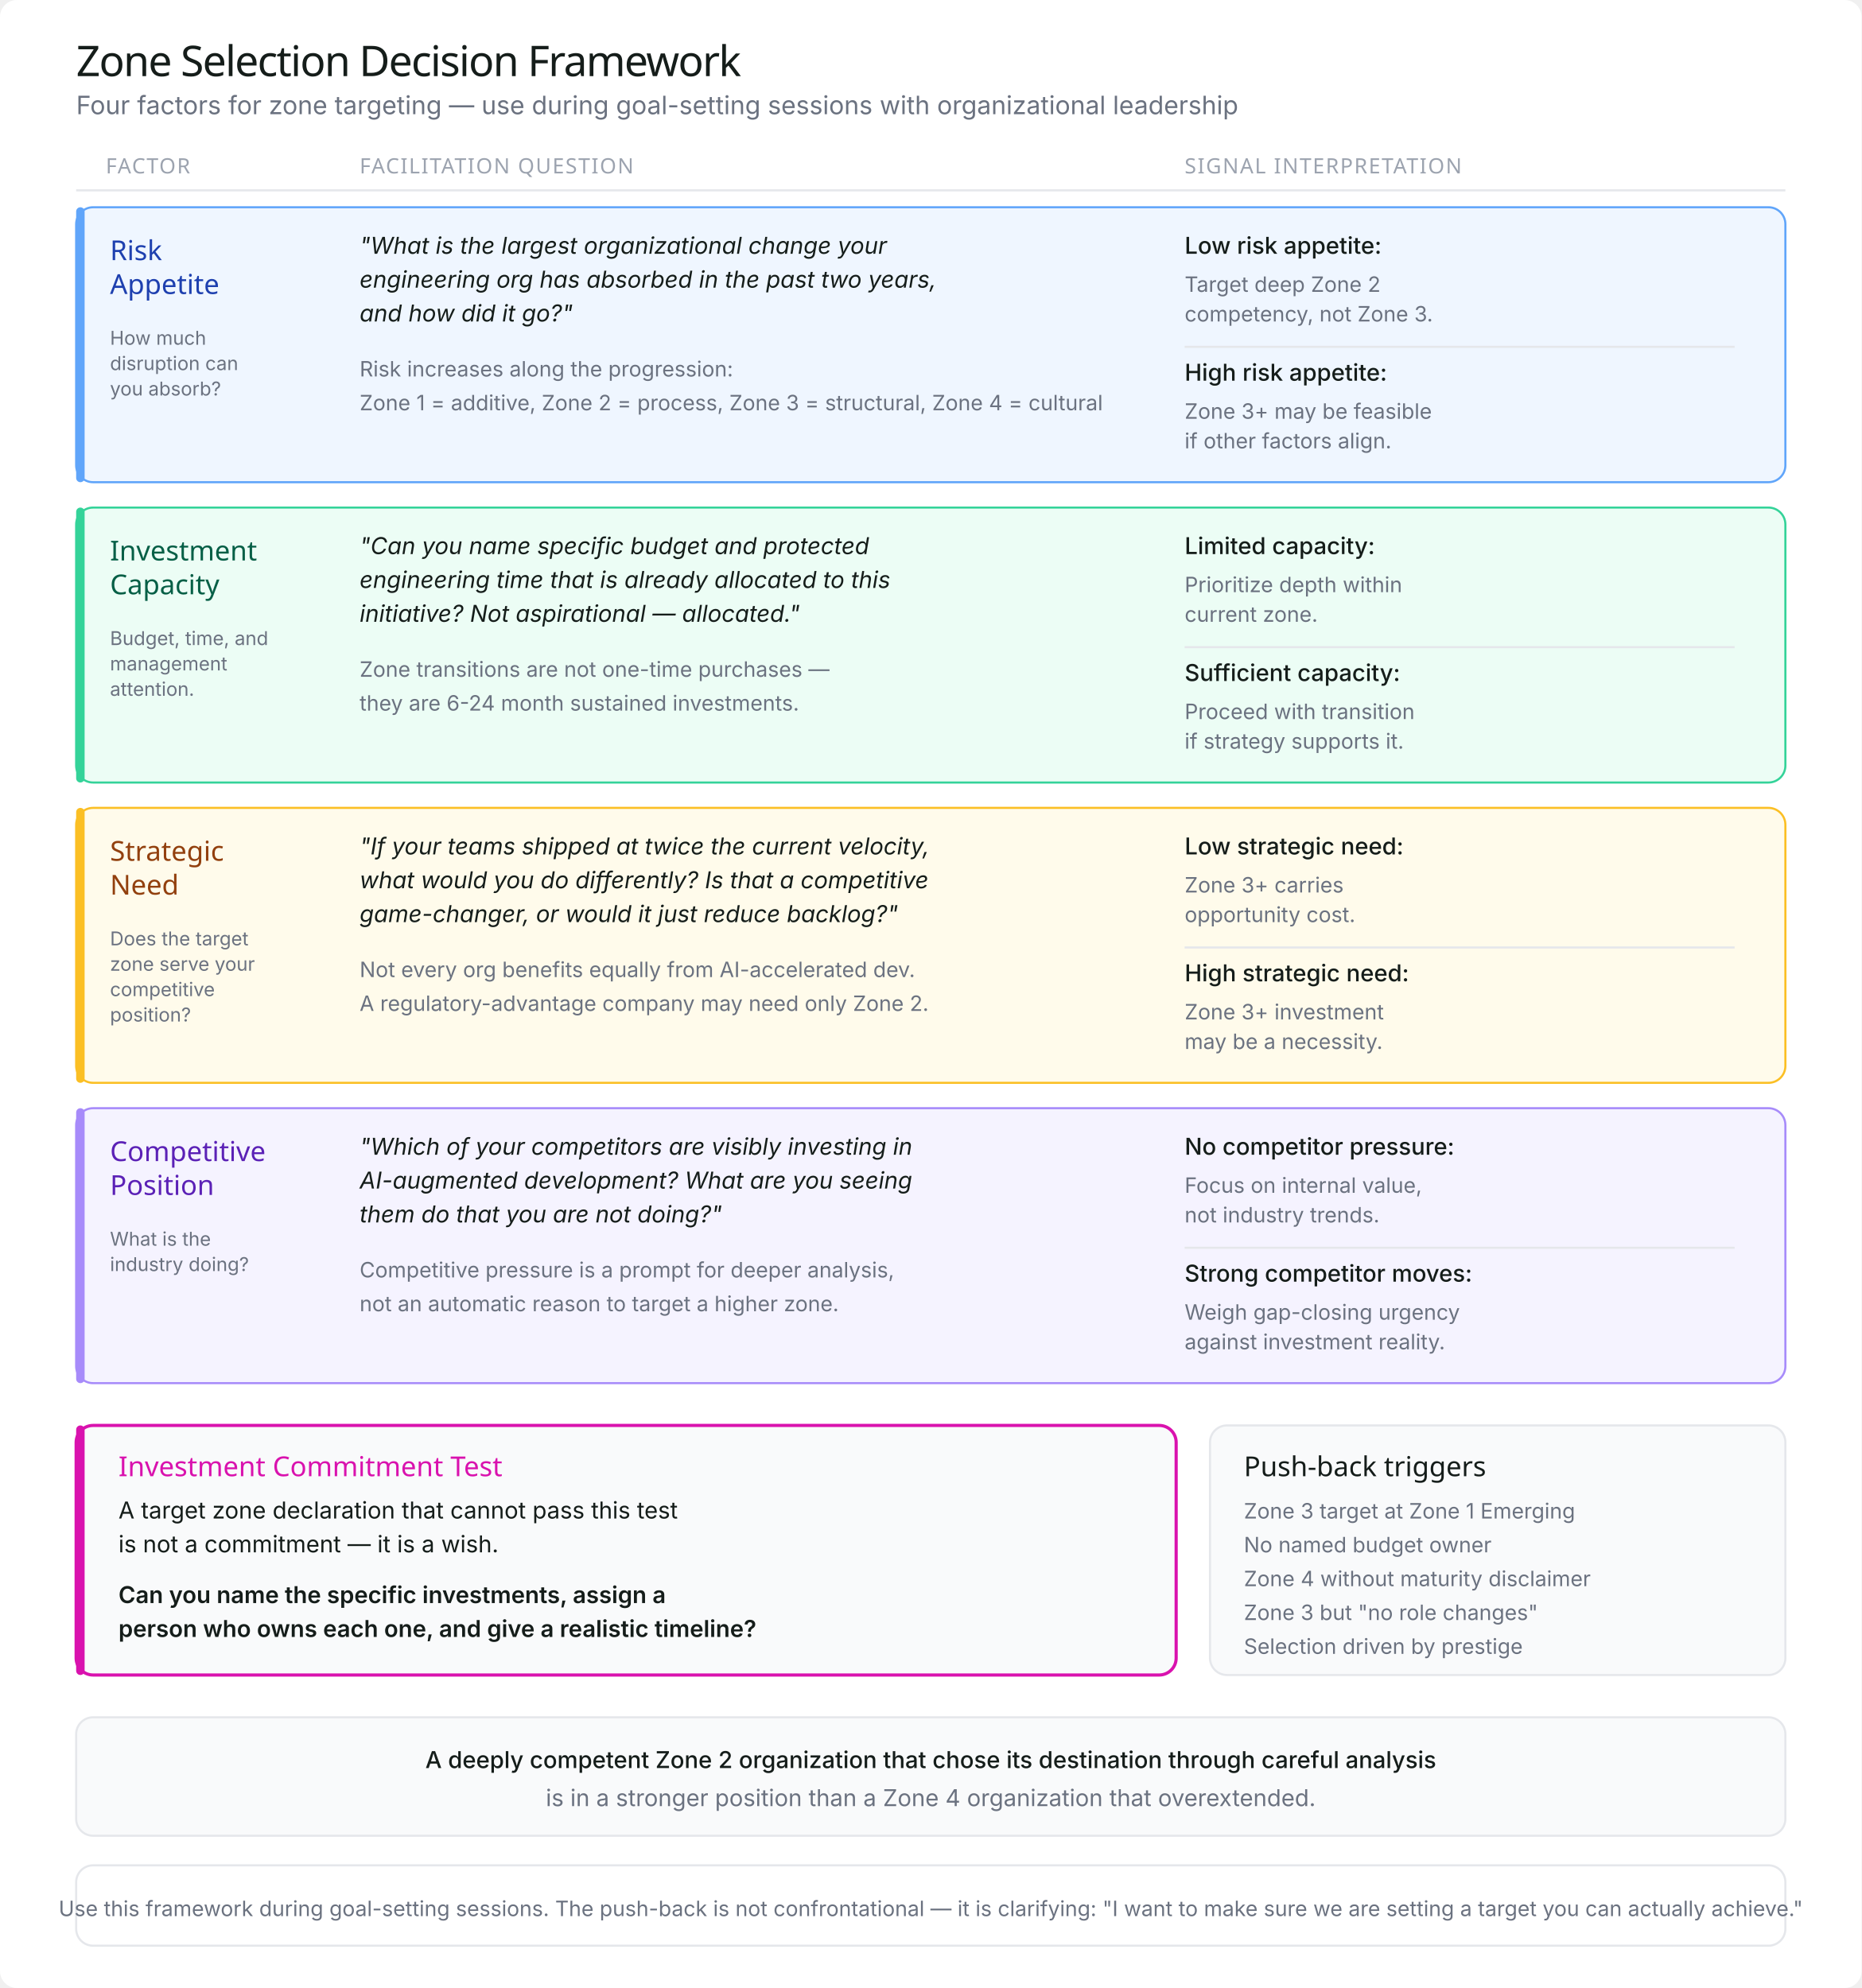
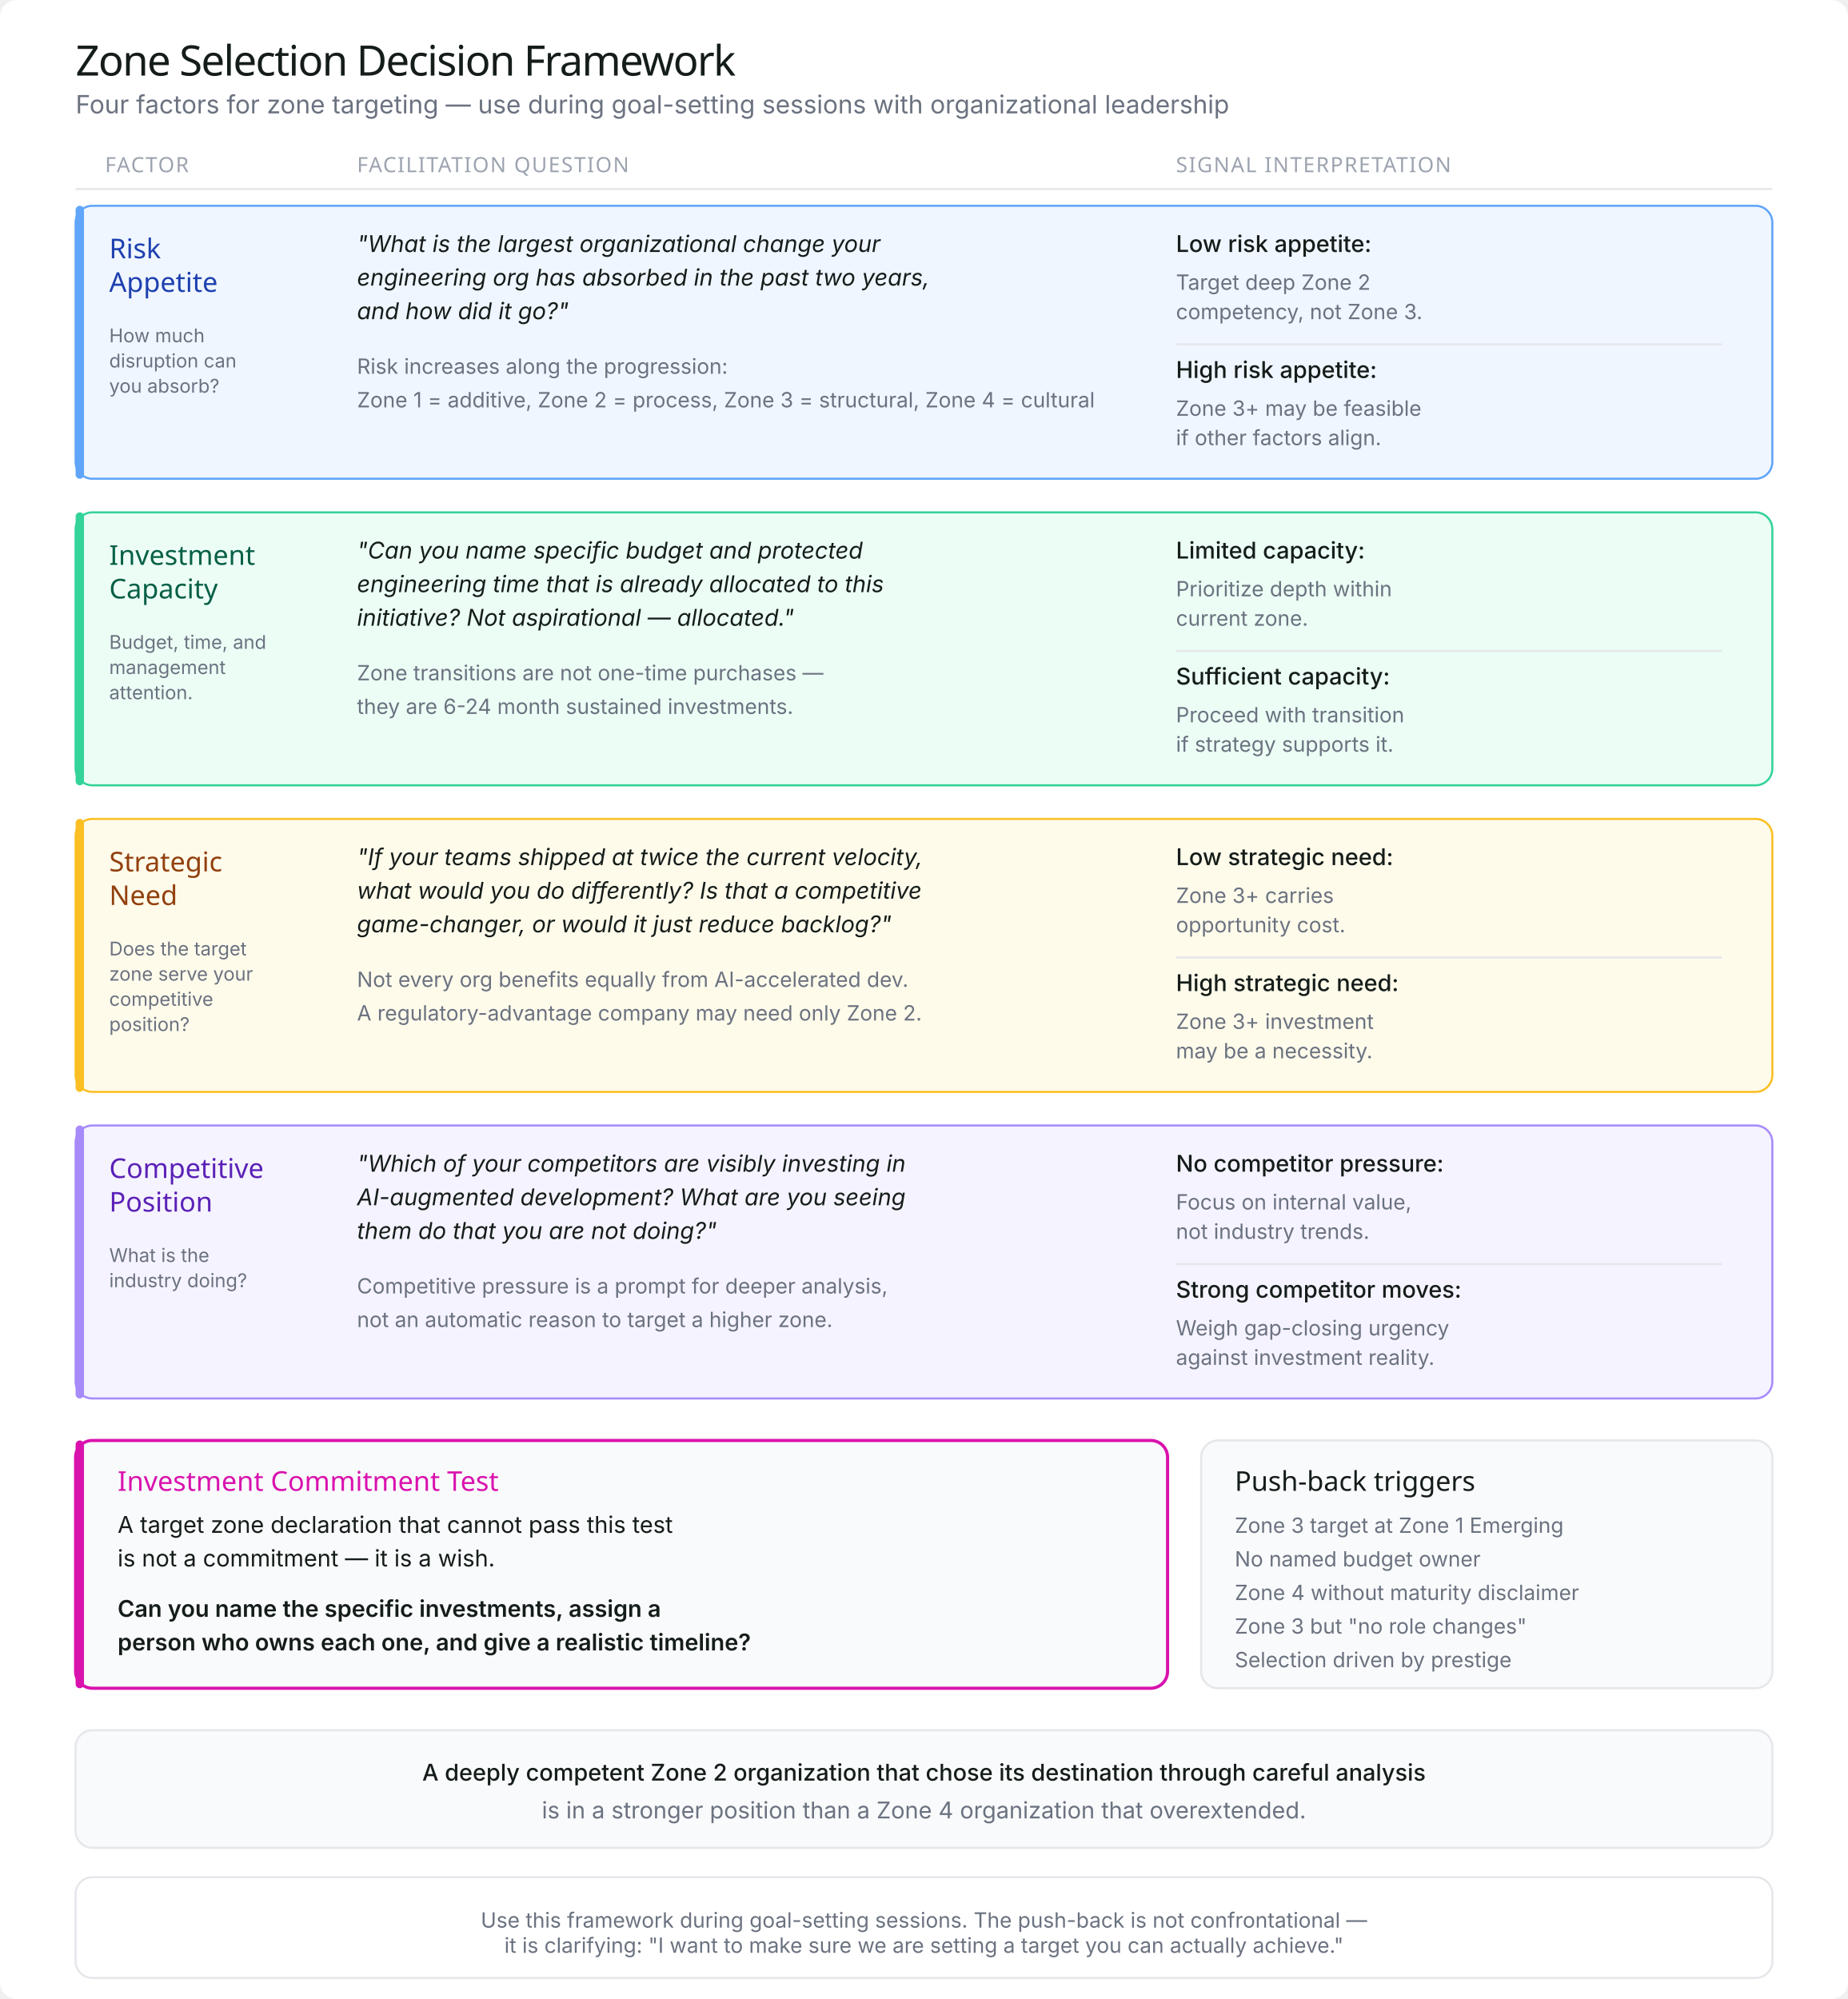
- <svg xmlns="http://www.w3.org/2000/svg" viewBox="0 0 880 940" font-family="'Inter', sans-serif">
+ <svg xmlns="http://www.w3.org/2000/svg" viewBox="0 0 880 952" font-family="'Inter', sans-serif">
  <defs>
    <marker id="arrow" markerWidth="8" markerHeight="6" refX="8" refY="3" orient="auto">
      <polygon points="0 0, 8 3, 0 6" fill="#6B7280" />
    </marker>
  </defs>
-   <rect width="880" height="940" fill="#fff" rx="8" />
+   <rect width="880" height="952" fill="#fff" rx="8" />
  <text x="36" y="36" font-family="'DM Sans', sans-serif" font-size="20" font-weight="400" fill="#151D1A" letter-spacing="-0.03em">Zone Selection Decision Framework</text>
  <text x="36" y="54" font-size="12" fill="#6B7280">Four factors for zone targeting — use during goal-setting sessions with organizational leadership</text>
  <text x="50" y="82" font-family="'DM Sans', sans-serif" font-size="10" font-weight="500" fill="#9CA3AF" letter-spacing="0.06em">FACTOR</text>
  <text x="170" y="82" font-family="'DM Sans', sans-serif" font-size="10" font-weight="500" fill="#9CA3AF" letter-spacing="0.06em">FACILITATION QUESTION</text>
  <text x="560" y="82" font-family="'DM Sans', sans-serif" font-size="10" font-weight="500" fill="#9CA3AF" letter-spacing="0.06em">SIGNAL INTERPRETATION</text>
  <line x1="36" y1="90" x2="844" y2="90" stroke="#E5E7EB" stroke-width="1" />
  <rect x="36" y="98" width="808" height="130" rx="8" fill="#EFF6FF" stroke="#60A5FA" stroke-width="1" />
  <rect x="36" y="98" width="4" height="130" rx="2" fill="#60A5FA" />
  <text x="52" y="123" font-family="'DM Sans', sans-serif" font-size="13" font-weight="500" fill="#1E40AF">Risk</text>
  <text x="52" y="139" font-family="'DM Sans', sans-serif" font-size="13" font-weight="500" fill="#1E40AF">Appetite</text>
  <text x="52" y="163" font-size="9" fill="#6B7280">How much</text>
  <text x="52" y="175" font-size="9" fill="#6B7280">disruption can</text>
  <text x="52" y="187" font-size="9" fill="#6B7280">you absorb?</text>
  <text x="170" y="120" font-size="11" fill="#151D1A" font-style="italic">"What is the largest organizational change your</text>
  <text x="170" y="136" font-size="11" fill="#151D1A" font-style="italic">engineering org has absorbed in the past two years,</text>
  <text x="170" y="152" font-size="11" fill="#151D1A" font-style="italic">and how did it go?"</text>
  <text x="170" y="178" font-size="10" fill="#6B7280">Risk increases along the progression:</text>
  <text x="170" y="194" font-size="10" fill="#6B7280">Zone 1 = additive, Zone 2 = process, Zone 3 = structural, Zone 4 = cultural</text>
  <text x="560" y="120" font-size="11" font-weight="500" fill="#151D1A">Low risk appetite:</text>
  <text x="560" y="138" font-size="10" fill="#6B7280">Target deep Zone 2</text>
  <text x="560" y="152" font-size="10" fill="#6B7280">competency, not Zone 3.</text>
  <line x1="560" y1="164" x2="820" y2="164" stroke="#E5E7EB" stroke-width="1" />
  <text x="560" y="180" font-size="11" font-weight="500" fill="#151D1A">High risk appetite:</text>
  <text x="560" y="198" font-size="10" fill="#6B7280">Zone 3+ may be feasible</text>
  <text x="560" y="212" font-size="10" fill="#6B7280">if other factors align.</text>
-   <rect x="36" y="240" width="808" height="130" rx="8" fill="#ECFDF5" stroke="#34D399" stroke-width="1" />
-   <rect x="36" y="240" width="4" height="130" rx="2" fill="#34D399" />
-   <text x="52" y="265" font-family="'DM Sans', sans-serif" font-size="13" font-weight="500" fill="#065F46">Investment</text>
-   <text x="52" y="281" font-family="'DM Sans', sans-serif" font-size="13" font-weight="500" fill="#065F46">Capacity</text>
-   <text x="52" y="305" font-size="9" fill="#6B7280">Budget, time, and</text>
-   <text x="52" y="317" font-size="9" fill="#6B7280">management</text>
-   <text x="52" y="329" font-size="9" fill="#6B7280">attention.</text>
-   <text x="170" y="262" font-size="11" fill="#151D1A" font-style="italic">"Can you name specific budget and protected</text>
-   <text x="170" y="278" font-size="11" fill="#151D1A" font-style="italic">engineering time that is already allocated to this</text>
-   <text x="170" y="294" font-size="11" fill="#151D1A" font-style="italic">initiative? Not aspirational — allocated."</text>
-   <text x="170" y="320" font-size="10" fill="#6B7280">Zone transitions are not one-time purchases —</text>
-   <text x="170" y="336" font-size="10" fill="#6B7280">they are 6-24 month sustained investments.</text>
-   <text x="560" y="262" font-size="11" font-weight="500" fill="#151D1A">Limited capacity:</text>
-   <text x="560" y="280" font-size="10" fill="#6B7280">Prioritize depth within</text>
-   <text x="560" y="294" font-size="10" fill="#6B7280">current zone.</text>
-   <line x1="560" y1="306" x2="820" y2="306" stroke="#E5E7EB" stroke-width="1" />
-   <text x="560" y="322" font-size="11" font-weight="500" fill="#151D1A">Sufficient capacity:</text>
-   <text x="560" y="340" font-size="10" fill="#6B7280">Proceed with transition</text>
-   <text x="560" y="354" font-size="10" fill="#6B7280">if strategy supports it.</text>
-   <rect x="36" y="382" width="808" height="130" rx="8" fill="#FFFBEB" stroke="#FBBF24" stroke-width="1" />
-   <rect x="36" y="382" width="4" height="130" rx="2" fill="#FBBF24" />
-   <text x="52" y="407" font-family="'DM Sans', sans-serif" font-size="13" font-weight="500" fill="#92400E">Strategic</text>
-   <text x="52" y="423" font-family="'DM Sans', sans-serif" font-size="13" font-weight="500" fill="#92400E">Need</text>
-   <text x="52" y="447" font-size="9" fill="#6B7280">Does the target</text>
-   <text x="52" y="459" font-size="9" fill="#6B7280">zone serve your</text>
-   <text x="52" y="471" font-size="9" fill="#6B7280">competitive</text>
-   <text x="52" y="483" font-size="9" fill="#6B7280">position?</text>
-   <text x="170" y="404" font-size="11" fill="#151D1A" font-style="italic">"If your teams shipped at twice the current velocity,</text>
-   <text x="170" y="420" font-size="11" fill="#151D1A" font-style="italic">what would you do differently? Is that a competitive</text>
-   <text x="170" y="436" font-size="11" fill="#151D1A" font-style="italic">game-changer, or would it just reduce backlog?"</text>
-   <text x="170" y="462" font-size="10" fill="#6B7280">Not every org benefits equally from AI-accelerated dev.</text>
-   <text x="170" y="478" font-size="10" fill="#6B7280">A regulatory-advantage company may need only Zone 2.</text>
-   <text x="560" y="404" font-size="11" font-weight="500" fill="#151D1A">Low strategic need:</text>
-   <text x="560" y="422" font-size="10" fill="#6B7280">Zone 3+ carries</text>
-   <text x="560" y="436" font-size="10" fill="#6B7280">opportunity cost.</text>
-   <line x1="560" y1="448" x2="820" y2="448" stroke="#E5E7EB" stroke-width="1" />
-   <text x="560" y="464" font-size="11" font-weight="500" fill="#151D1A">High strategic need:</text>
-   <text x="560" y="482" font-size="10" fill="#6B7280">Zone 3+ investment</text>
-   <text x="560" y="496" font-size="10" fill="#6B7280">may be a necessity.</text>
-   <rect x="36" y="524" width="808" height="130" rx="8" fill="#F5F3FF" stroke="#A78BFA" stroke-width="1" />
-   <rect x="36" y="524" width="4" height="130" rx="2" fill="#A78BFA" />
-   <text x="52" y="549" font-family="'DM Sans', sans-serif" font-size="13" font-weight="500" fill="#5B21B6">Competitive</text>
-   <text x="52" y="565" font-family="'DM Sans', sans-serif" font-size="13" font-weight="500" fill="#5B21B6">Position</text>
-   <text x="52" y="589" font-size="9" fill="#6B7280">What is the</text>
-   <text x="52" y="601" font-size="9" fill="#6B7280">industry doing?</text>
-   <text x="170" y="546" font-size="11" fill="#151D1A" font-style="italic">"Which of your competitors are visibly investing in</text>
-   <text x="170" y="562" font-size="11" fill="#151D1A" font-style="italic">AI-augmented development? What are you seeing</text>
-   <text x="170" y="578" font-size="11" fill="#151D1A" font-style="italic">them do that you are not doing?"</text>
-   <text x="170" y="604" font-size="10" fill="#6B7280">Competitive pressure is a prompt for deeper analysis,</text>
-   <text x="170" y="620" font-size="10" fill="#6B7280">not an automatic reason to target a higher zone.</text>
-   <text x="560" y="546" font-size="11" font-weight="500" fill="#151D1A">No competitor pressure:</text>
-   <text x="560" y="564" font-size="10" fill="#6B7280">Focus on internal value,</text>
-   <text x="560" y="578" font-size="10" fill="#6B7280">not industry trends.</text>
-   <line x1="560" y1="590" x2="820" y2="590" stroke="#E5E7EB" stroke-width="1" />
-   <text x="560" y="606" font-size="11" font-weight="500" fill="#151D1A">Strong competitor moves:</text>
-   <text x="560" y="624" font-size="10" fill="#6B7280">Weigh gap-closing urgency</text>
-   <text x="560" y="638" font-size="10" fill="#6B7280">against investment reality.</text>
-   <rect x="36" y="674" width="520" height="118" rx="8" fill="#F9FAFB" stroke="#D912AE" stroke-width="1.5" />
-   <rect x="36" y="674" width="4" height="118" rx="2" fill="#D912AE" />
-   <text x="56" y="698" font-family="'DM Sans', sans-serif" font-size="13" font-weight="500" fill="#D912AE">Investment Commitment Test</text>
-   <text x="56" y="718" font-size="11" fill="#151D1A">A target zone declaration that cannot pass this test</text>
-   <text x="56" y="734" font-size="11" fill="#151D1A">is not a commitment — it is a wish.</text>
-   <text x="56" y="758" font-size="11" font-weight="600" fill="#151D1A">Can you name the specific investments, assign a</text>
-   <text x="56" y="774" font-size="11" font-weight="600" fill="#151D1A">person who owns each one, and give a realistic timeline?</text>
-   <rect x="572" y="674" width="272" height="118" rx="8" fill="#F9FAFB" stroke="#E5E7EB" stroke-width="1" />
-   <text x="588" y="698" font-family="'DM Sans', sans-serif" font-size="13" font-weight="500" fill="#151D1A">Push-back triggers</text>
-   <text x="588" y="718" font-size="10" fill="#6B7280">Zone 3 target at Zone 1 Emerging</text>
-   <text x="588" y="734" font-size="10" fill="#6B7280">No named budget owner</text>
-   <text x="588" y="750" font-size="10" fill="#6B7280">Zone 4 without maturity disclaimer</text>
-   <text x="588" y="766" font-size="10" fill="#6B7280">Zone 3 but "no role changes"</text>
-   <text x="588" y="782" font-size="10" fill="#6B7280">Selection driven by prestige</text>
-   <rect x="36" y="812" width="808" height="56" rx="8" fill="#F9FAFB" stroke="#E5E7EB" stroke-width="1" />
-   <text x="440" y="836" text-anchor="middle" font-size="11" font-weight="500" fill="#151D1A">A deeply competent Zone 2 organization that chose its destination through careful analysis</text>
-   <text x="440" y="854" text-anchor="middle" font-size="11" fill="#6B7280">is in a stronger position than a Zone 4 organization that overextended.</text>
-   <rect x="36" y="882" width="808" height="38" rx="8" fill="#FFFFFF" stroke="#E5E7EB" stroke-width="1" />
-   <text x="440" y="906" text-anchor="middle" font-size="10" fill="#6B7280">Use this framework during goal-setting sessions. The push-back is not confrontational — it is clarifying: "I want to make sure we are setting a target you can actually achieve."</text>
+   <rect x="36" y="244" width="808" height="130" rx="8" fill="#ECFDF5" stroke="#34D399" stroke-width="1" />
+   <rect x="36" y="244" width="4" height="130" rx="2" fill="#34D399" />
+   <text x="52" y="269" font-family="'DM Sans', sans-serif" font-size="13" font-weight="500" fill="#065F46">Investment</text>
+   <text x="52" y="285" font-family="'DM Sans', sans-serif" font-size="13" font-weight="500" fill="#065F46">Capacity</text>
+   <text x="52" y="309" font-size="9" fill="#6B7280">Budget, time, and</text>
+   <text x="52" y="321" font-size="9" fill="#6B7280">management</text>
+   <text x="52" y="333" font-size="9" fill="#6B7280">attention.</text>
+   <text x="170" y="266" font-size="11" fill="#151D1A" font-style="italic">"Can you name specific budget and protected</text>
+   <text x="170" y="282" font-size="11" fill="#151D1A" font-style="italic">engineering time that is already allocated to this</text>
+   <text x="170" y="298" font-size="11" fill="#151D1A" font-style="italic">initiative? Not aspirational — allocated."</text>
+   <text x="170" y="324" font-size="10" fill="#6B7280">Zone transitions are not one-time purchases —</text>
+   <text x="170" y="340" font-size="10" fill="#6B7280">they are 6-24 month sustained investments.</text>
+   <text x="560" y="266" font-size="11" font-weight="500" fill="#151D1A">Limited capacity:</text>
+   <text x="560" y="284" font-size="10" fill="#6B7280">Prioritize depth within</text>
+   <text x="560" y="298" font-size="10" fill="#6B7280">current zone.</text>
+   <line x1="560" y1="310" x2="820" y2="310" stroke="#E5E7EB" stroke-width="1" />
+   <text x="560" y="326" font-size="11" font-weight="500" fill="#151D1A">Sufficient capacity:</text>
+   <text x="560" y="344" font-size="10" fill="#6B7280">Proceed with transition</text>
+   <text x="560" y="358" font-size="10" fill="#6B7280">if strategy supports it.</text>
+   <rect x="36" y="390" width="808" height="130" rx="8" fill="#FFFBEB" stroke="#FBBF24" stroke-width="1" />
+   <rect x="36" y="390" width="4" height="130" rx="2" fill="#FBBF24" />
+   <text x="52" y="415" font-family="'DM Sans', sans-serif" font-size="13" font-weight="500" fill="#92400E">Strategic</text>
+   <text x="52" y="431" font-family="'DM Sans', sans-serif" font-size="13" font-weight="500" fill="#92400E">Need</text>
+   <text x="52" y="455" font-size="9" fill="#6B7280">Does the target</text>
+   <text x="52" y="467" font-size="9" fill="#6B7280">zone serve your</text>
+   <text x="52" y="479" font-size="9" fill="#6B7280">competitive</text>
+   <text x="52" y="491" font-size="9" fill="#6B7280">position?</text>
+   <text x="170" y="412" font-size="11" fill="#151D1A" font-style="italic">"If your teams shipped at twice the current velocity,</text>
+   <text x="170" y="428" font-size="11" fill="#151D1A" font-style="italic">what would you do differently? Is that a competitive</text>
+   <text x="170" y="444" font-size="11" fill="#151D1A" font-style="italic">game-changer, or would it just reduce backlog?"</text>
+   <text x="170" y="470" font-size="10" fill="#6B7280">Not every org benefits equally from AI-accelerated dev.</text>
+   <text x="170" y="486" font-size="10" fill="#6B7280">A regulatory-advantage company may need only Zone 2.</text>
+   <text x="560" y="412" font-size="11" font-weight="500" fill="#151D1A">Low strategic need:</text>
+   <text x="560" y="430" font-size="10" fill="#6B7280">Zone 3+ carries</text>
+   <text x="560" y="444" font-size="10" fill="#6B7280">opportunity cost.</text>
+   <line x1="560" y1="456" x2="820" y2="456" stroke="#E5E7EB" stroke-width="1" />
+   <text x="560" y="472" font-size="11" font-weight="500" fill="#151D1A">High strategic need:</text>
+   <text x="560" y="490" font-size="10" fill="#6B7280">Zone 3+ investment</text>
+   <text x="560" y="504" font-size="10" fill="#6B7280">may be a necessity.</text>
+   <rect x="36" y="536" width="808" height="130" rx="8" fill="#F5F3FF" stroke="#A78BFA" stroke-width="1" />
+   <rect x="36" y="536" width="4" height="130" rx="2" fill="#A78BFA" />
+   <text x="52" y="561" font-family="'DM Sans', sans-serif" font-size="13" font-weight="500" fill="#5B21B6">Competitive</text>
+   <text x="52" y="577" font-family="'DM Sans', sans-serif" font-size="13" font-weight="500" fill="#5B21B6">Position</text>
+   <text x="52" y="601" font-size="9" fill="#6B7280">What is the</text>
+   <text x="52" y="613" font-size="9" fill="#6B7280">industry doing?</text>
+   <text x="170" y="558" font-size="11" fill="#151D1A" font-style="italic">"Which of your competitors are visibly investing in</text>
+   <text x="170" y="574" font-size="11" fill="#151D1A" font-style="italic">AI-augmented development? What are you seeing</text>
+   <text x="170" y="590" font-size="11" fill="#151D1A" font-style="italic">them do that you are not doing?"</text>
+   <text x="170" y="616" font-size="10" fill="#6B7280">Competitive pressure is a prompt for deeper analysis,</text>
+   <text x="170" y="632" font-size="10" fill="#6B7280">not an automatic reason to target a higher zone.</text>
+   <text x="560" y="558" font-size="11" font-weight="500" fill="#151D1A">No competitor pressure:</text>
+   <text x="560" y="576" font-size="10" fill="#6B7280">Focus on internal value,</text>
+   <text x="560" y="590" font-size="10" fill="#6B7280">not industry trends.</text>
+   <line x1="560" y1="602" x2="820" y2="602" stroke="#E5E7EB" stroke-width="1" />
+   <text x="560" y="618" font-size="11" font-weight="500" fill="#151D1A">Strong competitor moves:</text>
+   <text x="560" y="636" font-size="10" fill="#6B7280">Weigh gap-closing urgency</text>
+   <text x="560" y="650" font-size="10" fill="#6B7280">against investment reality.</text>
+   <rect x="36" y="686" width="520" height="118" rx="8" fill="#F9FAFB" stroke="#D912AE" stroke-width="1.5" />
+   <rect x="36" y="686" width="4" height="118" rx="2" fill="#D912AE" />
+   <text x="56" y="710" font-family="'DM Sans', sans-serif" font-size="13" font-weight="500" fill="#D912AE">Investment Commitment Test</text>
+   <text x="56" y="730" font-size="11" fill="#151D1A">A target zone declaration that cannot pass this test</text>
+   <text x="56" y="746" font-size="11" fill="#151D1A">is not a commitment — it is a wish.</text>
+   <text x="56" y="770" font-size="11" font-weight="600" fill="#151D1A">Can you name the specific investments, assign a</text>
+   <text x="56" y="786" font-size="11" font-weight="600" fill="#151D1A">person who owns each one, and give a realistic timeline?</text>
+   <rect x="572" y="686" width="272" height="118" rx="8" fill="#F9FAFB" stroke="#E5E7EB" stroke-width="1" />
+   <text x="588" y="710" font-family="'DM Sans', sans-serif" font-size="13" font-weight="500" fill="#151D1A">Push-back triggers</text>
+   <text x="588" y="730" font-size="10" fill="#6B7280">Zone 3 target at Zone 1 Emerging</text>
+   <text x="588" y="746" font-size="10" fill="#6B7280">No named budget owner</text>
+   <text x="588" y="762" font-size="10" fill="#6B7280">Zone 4 without maturity disclaimer</text>
+   <text x="588" y="778" font-size="10" fill="#6B7280">Zone 3 but "no role changes"</text>
+   <text x="588" y="794" font-size="10" fill="#6B7280">Selection driven by prestige</text>
+   <rect x="36" y="824" width="808" height="56" rx="8" fill="#F9FAFB" stroke="#E5E7EB" stroke-width="1" />
+   <text x="440" y="848" text-anchor="middle" font-size="11" font-weight="500" fill="#151D1A">A deeply competent Zone 2 organization that chose its destination through careful analysis</text>
+   <text x="440" y="866" text-anchor="middle" font-size="11" fill="#6B7280">is in a stronger position than a Zone 4 organization that overextended.</text>
+   <rect x="36" y="894" width="808" height="48" rx="8" fill="#FFFFFF" stroke="#E5E7EB" stroke-width="1" />
+   <text x="440" y="918" text-anchor="middle" font-size="10" fill="#6B7280">Use this framework during goal-setting sessions. The push-back is not confrontational —</text>
+   <text x="440" y="930" text-anchor="middle" font-size="10" fill="#6B7280">it is clarifying: "I want to make sure we are setting a target you can actually achieve."</text>
</svg>
